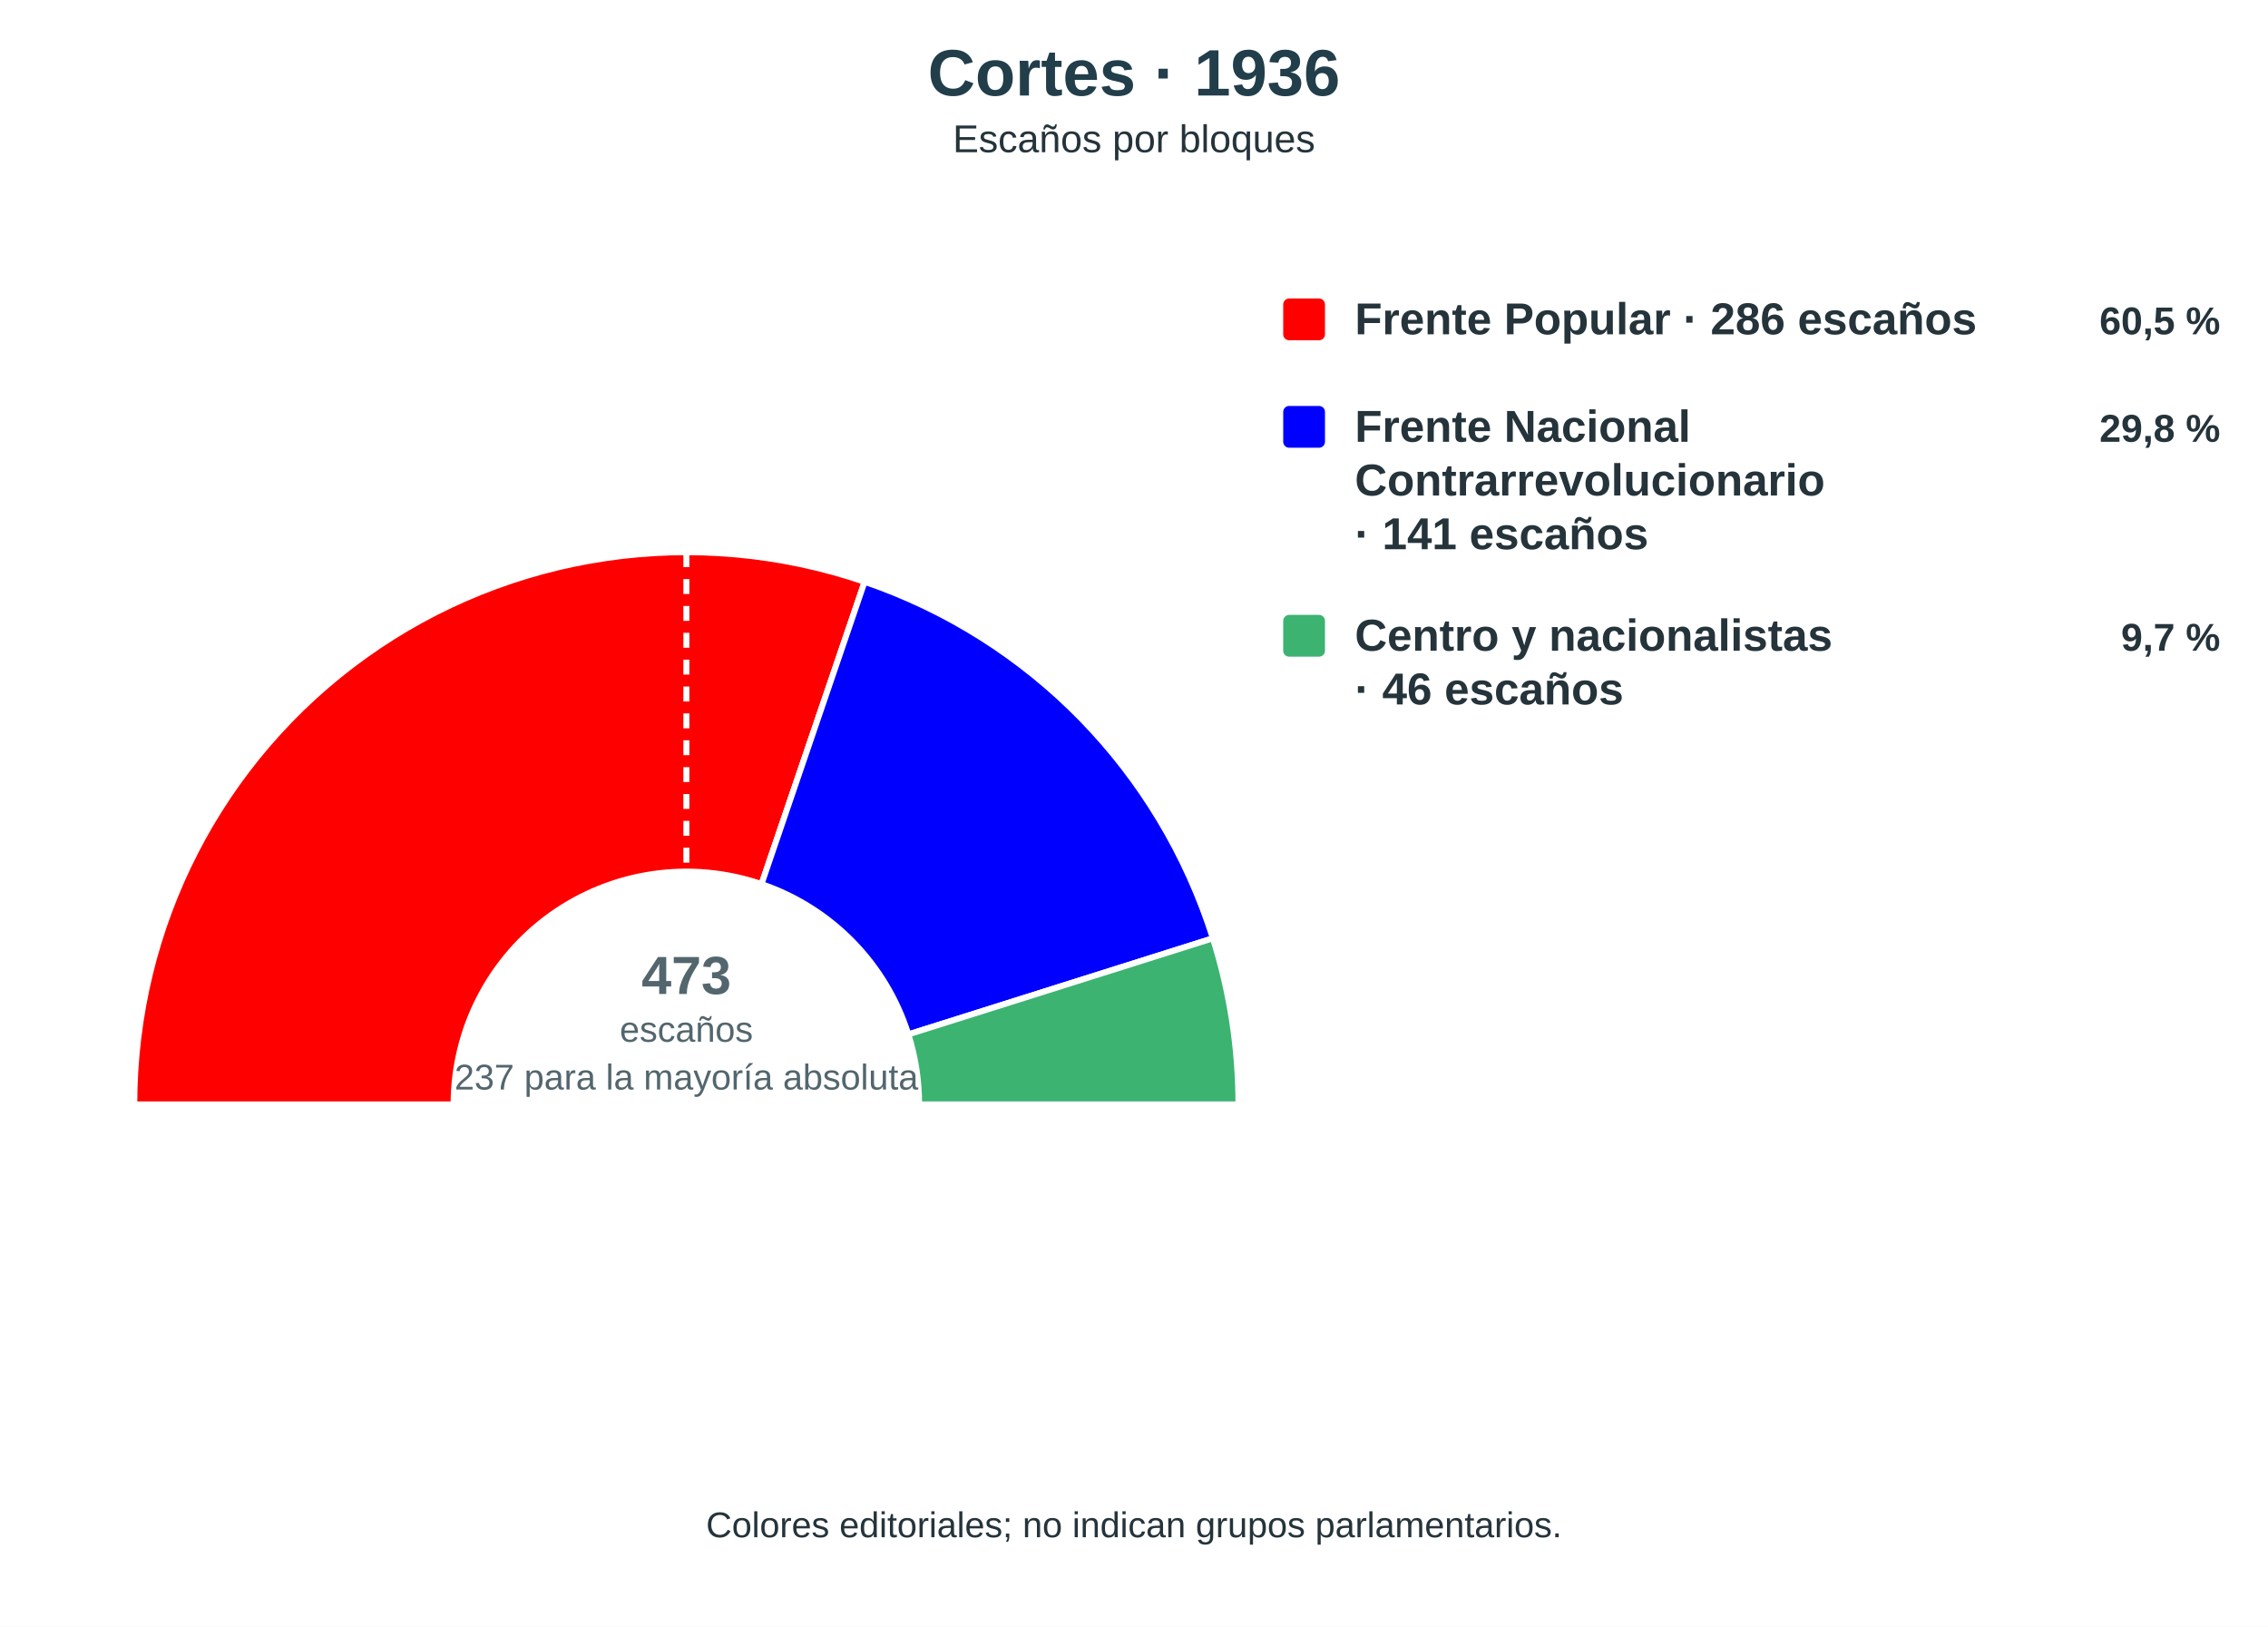
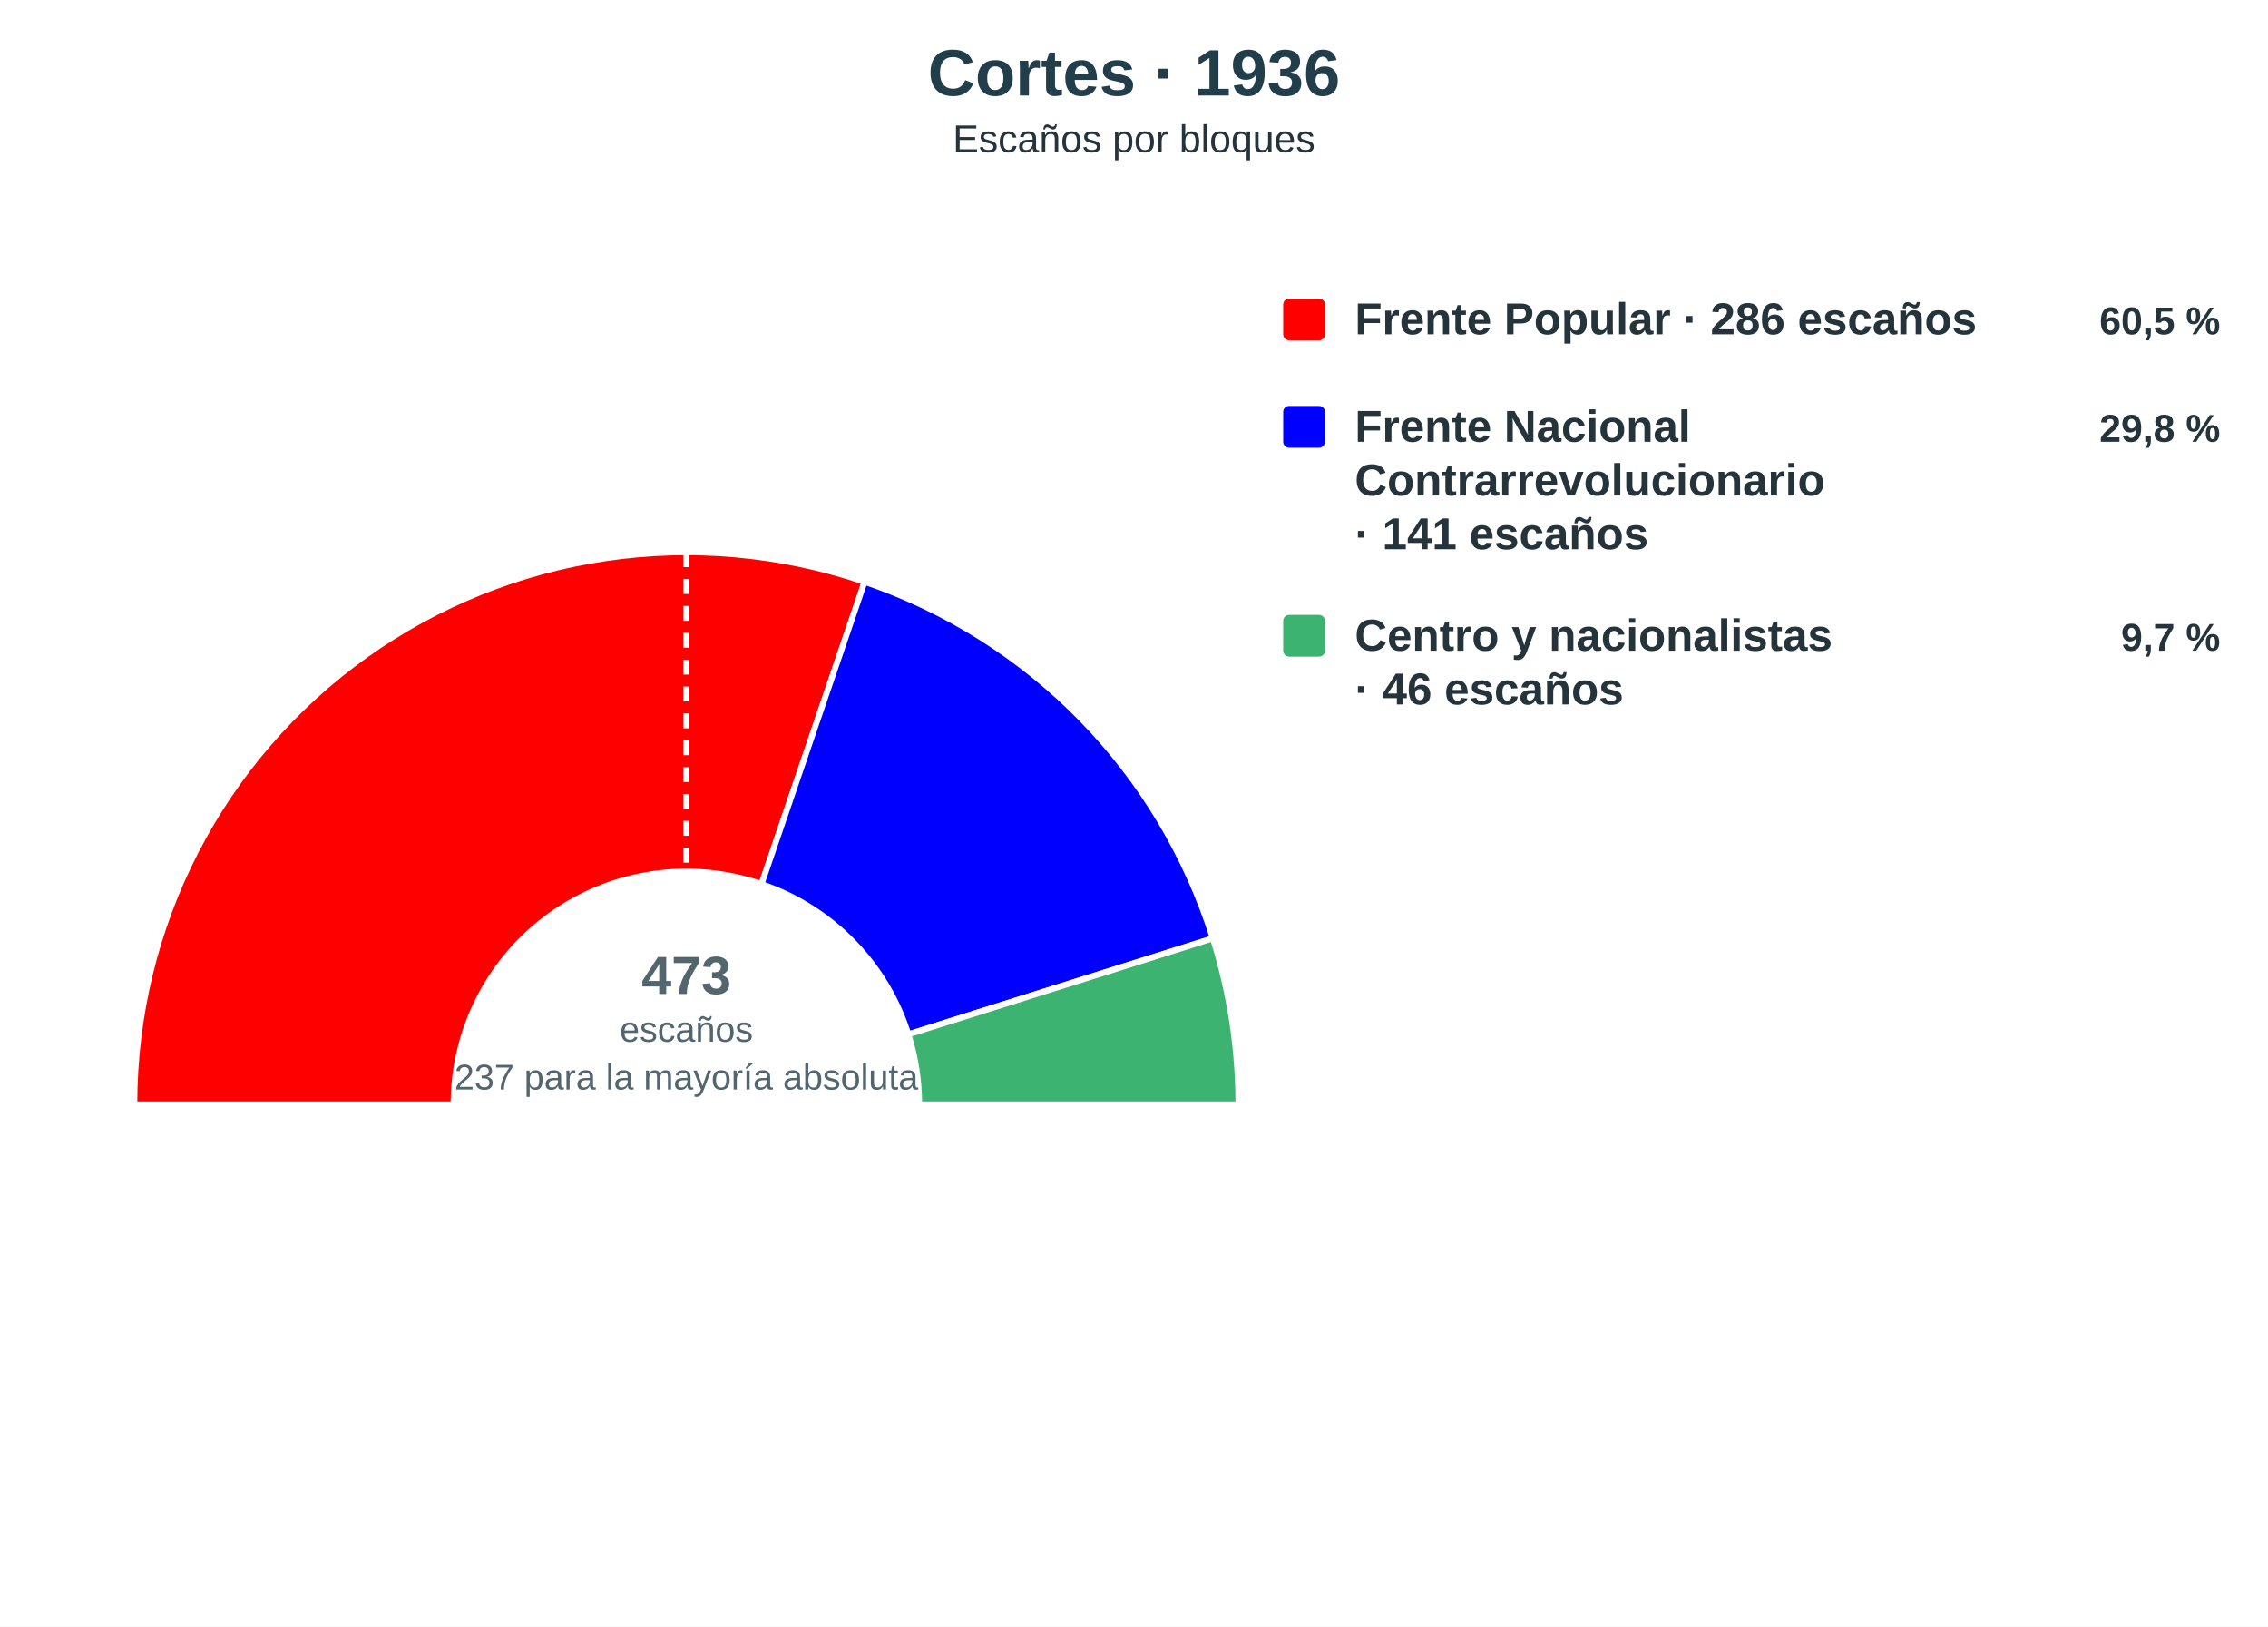
<svg xmlns="http://www.w3.org/2000/svg" width="760" height="545" viewBox="0 0 760 545" role="img" aria-labelledby="title desc">
-   <style>text{font-family:"Arial Narrow",Arial,sans-serif;fill:#25343b}.title{font-size:22px;font-weight:700;fill:#223e4b}.subtitle{font-size:13px}.party{font-size:15px;font-weight:700}.share{font-size:13px;font-weight:600}.metric{font-size:12px;fill:#53666e}.center-seat{font-size:18px;font-weight:700;fill:#53666e}.center-note{font-size:12px;fill:#53666e}.footnote{font-size:12px}.sector{stroke:#fff;stroke-width:2}</style>
+   <style>text{font-family:"Arial Narrow",Arial,sans-serif;fill:#25343b}.title{font-size:22px;font-weight:700;fill:#223e4b}.subtitle{font-size:13px}.party{font-size:15px;font-weight:700}.share{font-size:13px;font-weight:600}.metric{font-size:12px;fill:#53666e}.center-seat{font-size:18px;font-weight:700;fill:#53666e}.center-note{font-size:12px;fill:#53666e}.other-seats-note{font-size:12px;fill:#53666e}.sector{stroke:#fff;stroke-width:2}</style>
  <rect width="760" height="545" fill="#fff" />
  <text class="title" x="380" y="32" text-anchor="middle">Cortes · 1936</text>
  <text class="subtitle" x="380" y="51" text-anchor="middle">Escaños por bloques</text>
  <path class="sector" data-party="Frente Popular" data-seats="286" data-seat-percent="60.465" fill="#ff0000" d="M45.00,370.00 A185,185 0 0 1 289.73,194.91 L255.18,296.18 A78,78 0 0 0 152.00,370.00 Z" />
  <path class="sector" data-party="Frente Nacional Contrarrevolucionario" data-seats="141" data-seat-percent="29.810" fill="#0000ff" d="M289.73,194.91 A185,185 0 0 1 406.43,314.35 L304.39,346.54 A78,78 0 0 0 255.18,296.18 Z" />
  <path class="sector" data-party="Centro y nacionalistas" data-seats="46" data-seat-percent="9.725" fill="#3cb371" d="M406.43,314.35 A185,185 0 0 1 415.00,370.00 L308.00,370.00 A78,78 0 0 0 304.39,346.54 Z" />
  <line x1="230" y1="185" x2="230" y2="292" stroke="#fff" stroke-width="2" stroke-dasharray="5 4" />
  <circle cx="230" cy="370" r="77" fill="#fff" />
  <text class="center-seat" x="230" y="333" text-anchor="middle">473</text>
  <text class="center-note" x="230" y="349" text-anchor="middle">escaños</text>
  <text class="center-note" x="230" y="365" text-anchor="middle">237 para la mayoría absoluta</text>
  <rect x="430" y="100" width="14" height="14" rx="2" fill="#ff0000" />
  <text class="party" x="454" y="112">Frente Popular · 286 escaños</text>
  <text class="share" x="744" y="112" text-anchor="end">60,5 %</text>
  <rect x="430" y="136" width="14" height="14" rx="2" fill="#0000ff" />
  <text class="party" x="454" y="148">Frente Nacional</text>
  <text class="share" x="744" y="148" text-anchor="end">29,8 %</text>
  <text class="party" x="454" y="166">Contrarrevolucionario</text>
  <text class="party" x="454" y="184">· 141 escaños</text>
  <rect x="430" y="206" width="14" height="14" rx="2" fill="#3cb371" />
  <text class="party" x="454" y="218">Centro y nacionalistas</text>
  <text class="share" x="744" y="218" text-anchor="end">9,7 %</text>
  <text class="party" x="454" y="236">· 46 escaños</text>
-   <text class="footnote" x="380" y="515" text-anchor="middle">Colores editoriales; no indican grupos parlamentarios.</text>
</svg>
